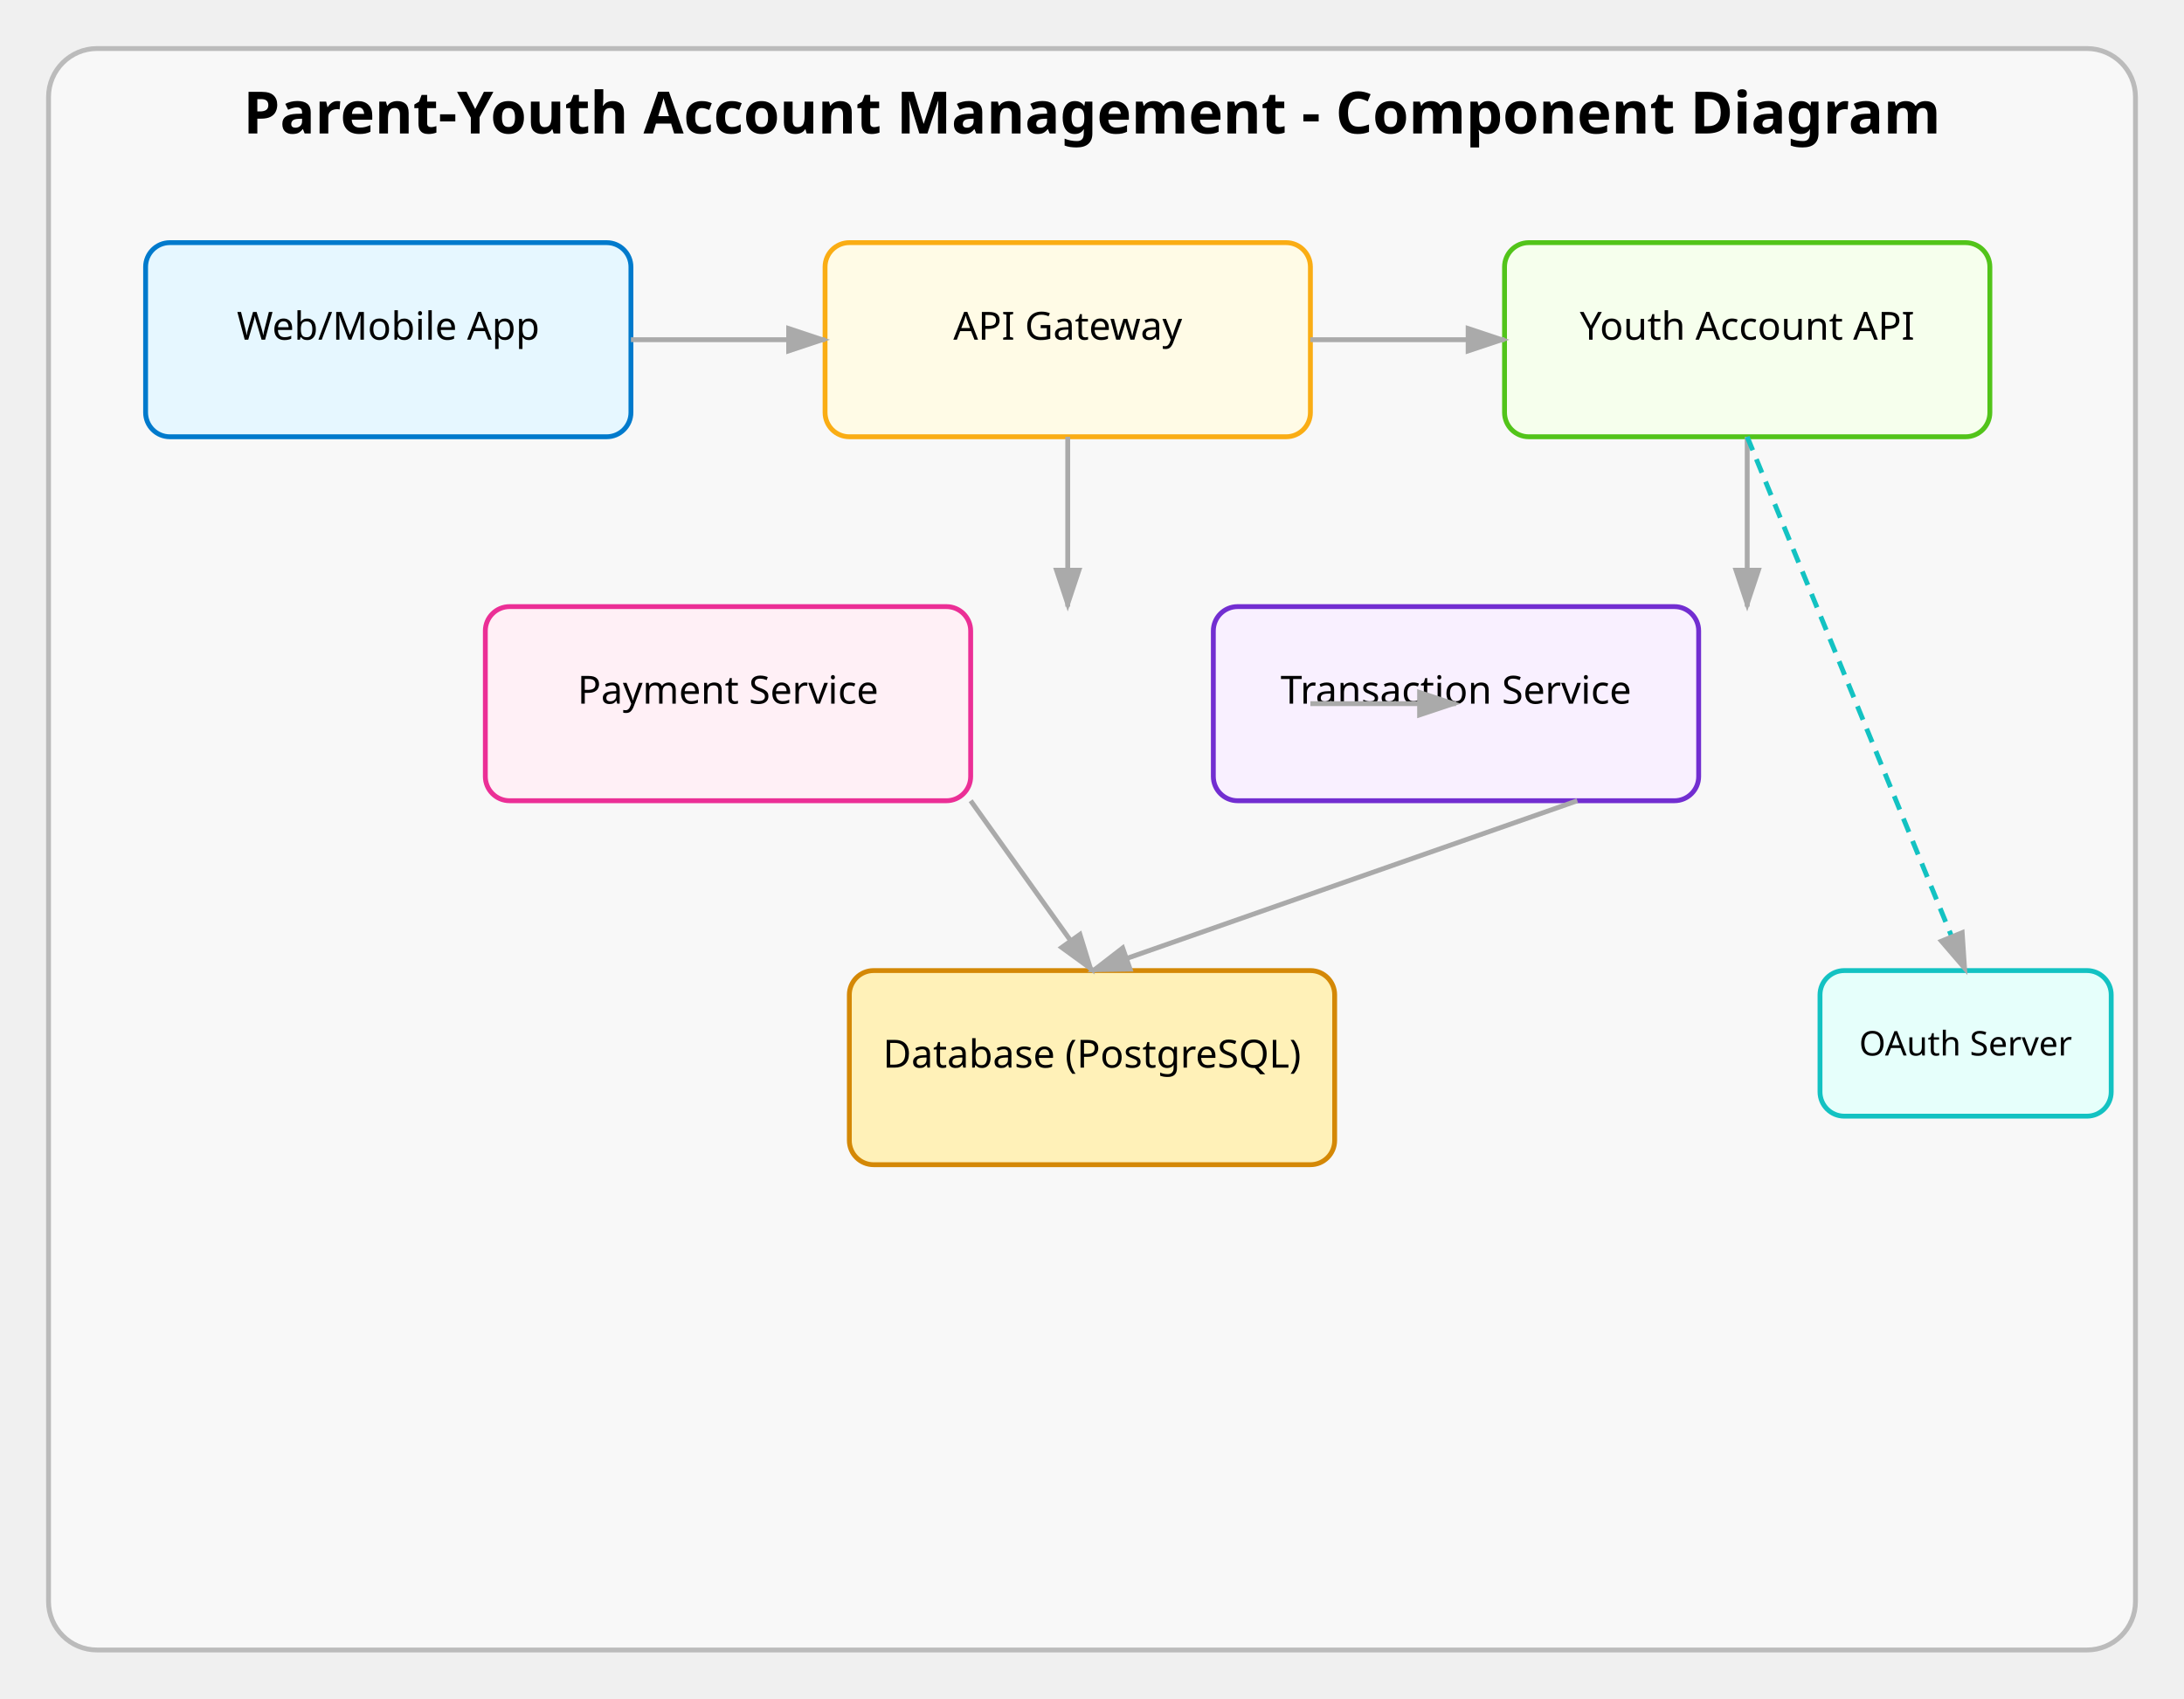
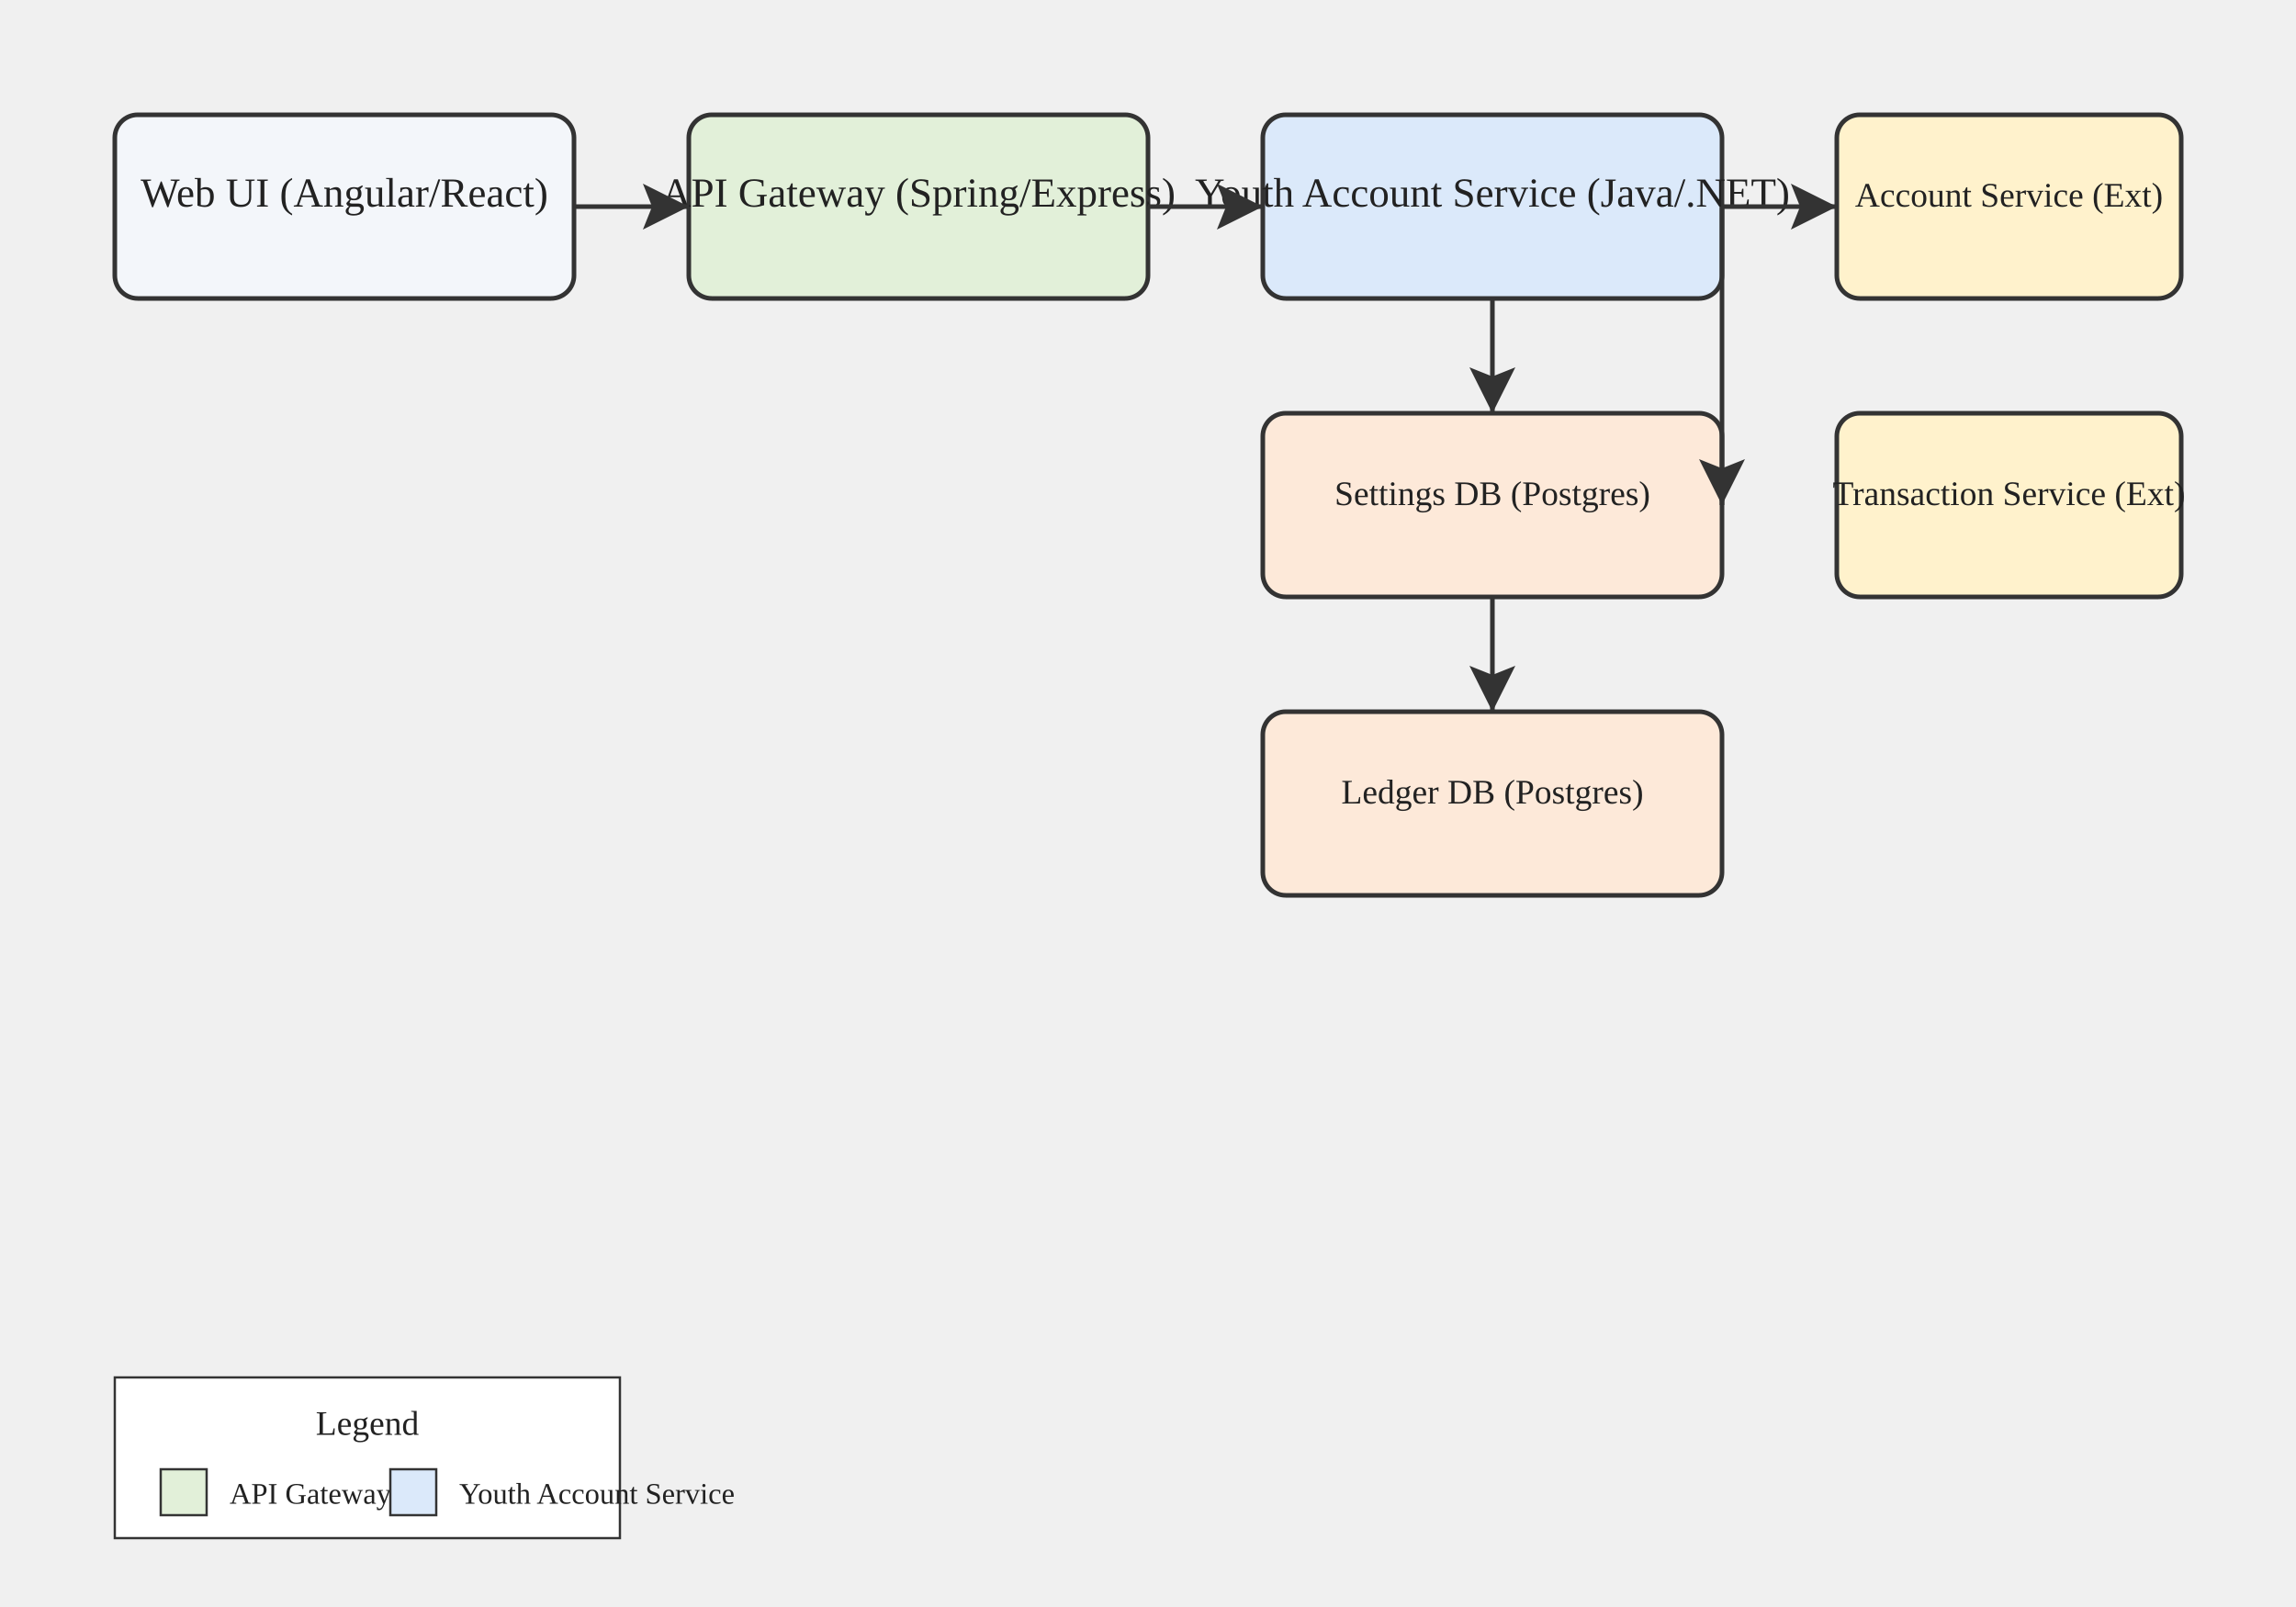
- <svg xmlns="http://www.w3.org/2000/svg" width="900" height="700" viewBox="0 0 900 700">
+ <svg xmlns="http://www.w3.org/2000/svg" width="1000" height="700" viewBox="0 0 1000 700">
  <g>
-     <rect x="20" y="20" width="860" height="660" fill="#f8f8f8" stroke="#bbb" stroke-width="2" rx="20" />
-     <text x="450" y="55" font-size="24" font-family="Verdana" text-anchor="middle" font-weight="bold">Parent-Youth Account Management - Component Diagram</text>
-     <rect x="60" y="100" width="200" height="80" fill="#e6f7ff" stroke="#007acc" stroke-width="2" rx="10" />
-     <text x="160" y="140" font-size="16" font-family="Verdana" text-anchor="middle">Web/Mobile App</text>
-     <rect x="340" y="100" width="200" height="80" fill="#fffbe6" stroke="#faad14" stroke-width="2" rx="10" />
-     <text x="440" y="140" font-size="16" font-family="Verdana" text-anchor="middle">API Gateway</text>
-     <rect x="620" y="100" width="200" height="80" fill="#f6ffed" stroke="#52c41a" stroke-width="2" rx="10" />
-     <text x="720" y="140" font-size="16" font-family="Verdana" text-anchor="middle">Youth Account API</text>
-     <rect x="200" y="250" width="200" height="80" fill="#fff0f6" stroke="#eb2f96" stroke-width="2" rx="10" />
-     <text x="300" y="290" font-size="16" font-family="Verdana" text-anchor="middle">Payment Service</text>
-     <rect x="500" y="250" width="200" height="80" fill="#f9f0ff" stroke="#722ed1" stroke-width="2" rx="10" />
-     <text x="600" y="290" font-size="16" font-family="Verdana" text-anchor="middle">Transaction Service</text>
-     <rect x="350" y="400" width="200" height="80" fill="#fff1b8" stroke="#d48806" stroke-width="2" rx="10" />
-     <text x="450" y="440" font-size="16" font-family="Verdana" text-anchor="middle">Database (PostgreSQL)</text>
-     <rect x="750" y="400" width="120" height="60" fill="#e6fffb" stroke="#13c2c2" stroke-width="2" rx="10" />
-     <text x="810" y="435" font-size="14" font-family="Verdana" text-anchor="middle">OAuth Server</text>
-     <line x1="260" y1="140" x2="340" y2="140" stroke="#aaa" stroke-width="2" marker-end="url(#arrow)" />
-     <line x1="540" y1="140" x2="620" y2="140" stroke="#aaa" stroke-width="2" marker-end="url(#arrow)" />
-     <line x1="720" y1="180" x2="720" y2="250" stroke="#aaa" stroke-width="2" marker-end="url(#arrow)" />
-     <line x1="440" y1="180" x2="440" y2="250" stroke="#aaa" stroke-width="2" marker-end="url(#arrow)" />
-     <line x1="540" y1="290" x2="600" y2="290" stroke="#aaa" stroke-width="2" marker-end="url(#arrow)" />
-     <line x1="400" y1="330" x2="450" y2="400" stroke="#aaa" stroke-width="2" marker-end="url(#arrow)" />
-     <line x1="650" y1="330" x2="450" y2="400" stroke="#aaa" stroke-width="2" marker-end="url(#arrow)" />
-     <line x1="720" y1="180" x2="810" y2="400" stroke="#13c2c2" stroke-width="2" stroke-dasharray="6,4" marker-end="url(#arrow)" />
+     <rect x="50" y="50" width="200" height="80" rx="10" fill="#f3f6fa" stroke="#333" stroke-width="2" />
+     <text x="150" y="90" font-size="18" text-anchor="middle" fill="#222">Web UI (Angular/React)</text>
+     <rect x="300" y="50" width="200" height="80" rx="10" fill="#e2f0d9" stroke="#333" stroke-width="2" />
+     <text x="400" y="90" font-size="18" text-anchor="middle" fill="#222">API Gateway (Spring/Express)</text>
+     <rect x="550" y="50" width="200" height="80" rx="10" fill="#dbe9fa" stroke="#333" stroke-width="2" />
+     <text x="650" y="90" font-size="18" text-anchor="middle" fill="#222">Youth Account Service (Java/.NET)</text>
+     <rect x="800" y="50" width="150" height="80" rx="10" fill="#fff2cc" stroke="#333" stroke-width="2" />
+     <text x="875" y="90" font-size="15" text-anchor="middle" fill="#222">Account Service (Ext)</text>
+     <rect x="800" y="180" width="150" height="80" rx="10" fill="#fff2cc" stroke="#333" stroke-width="2" />
+     <text x="875" y="220" font-size="15" text-anchor="middle" fill="#222">Transaction Service (Ext)</text>
+     <rect x="550" y="180" width="200" height="80" rx="10" fill="#fde9d9" stroke="#333" stroke-width="2" />
+     <text x="650" y="220" font-size="15" text-anchor="middle" fill="#222">Settings DB (Postgres)</text>
+     <rect x="550" y="310" width="200" height="80" rx="10" fill="#fde9d9" stroke="#333" stroke-width="2" />
+     <text x="650" y="350" font-size="15" text-anchor="middle" fill="#222">Ledger DB (Postgres)</text>
+     <line x1="250" y1="90" x2="300" y2="90" stroke="#333" stroke-width="2" marker-end="url(#arrow)" />
+     <line x1="500" y1="90" x2="550" y2="90" stroke="#333" stroke-width="2" marker-end="url(#arrow)" />
+     <line x1="750" y1="90" x2="800" y2="90" stroke="#333" stroke-width="2" marker-end="url(#arrow)" />
+     <line x1="750" y1="90" x2="750" y2="220" stroke="#333" stroke-width="2" marker-end="url(#arrow)" />
+     <line x1="650" y1="130" x2="650" y2="180" stroke="#333" stroke-width="2" marker-end="url(#arrow)" />
+     <line x1="650" y1="260" x2="650" y2="310" stroke="#333" stroke-width="2" marker-end="url(#arrow)" />
+     <rect x="50" y="600" width="220" height="70" fill="#fff" stroke="#333" stroke-width="1" />
+     <text x="160" y="625" font-size="15" text-anchor="middle" fill="#222">Legend</text>
+     <rect x="70" y="640" width="20" height="20" fill="#e2f0d9" stroke="#333" stroke-width="1" />
+     <text x="100" y="655" font-size="13" fill="#222">API Gateway</text>
+     <rect x="170" y="640" width="20" height="20" fill="#dbe9fa" stroke="#333" stroke-width="1" />
+     <text x="200" y="655" font-size="13" fill="#222">Youth Account Service</text>
    <defs>
-       <marker id="arrow" markerWidth="10" markerHeight="10" refX="8" refY="3" orient="auto" markerUnits="strokeWidth">
-         <path d="M0,0 L0,6 L9,3 z" fill="#aaa" />
+       <marker id="arrow" markerWidth="10" markerHeight="10" refX="10" refY="5" orient="auto" markerUnits="strokeWidth">
+         <path d="M0,0 L10,5 L0,10 L2,5 z" fill="#333" />
      </marker>
    </defs>
  </g>
</svg>
